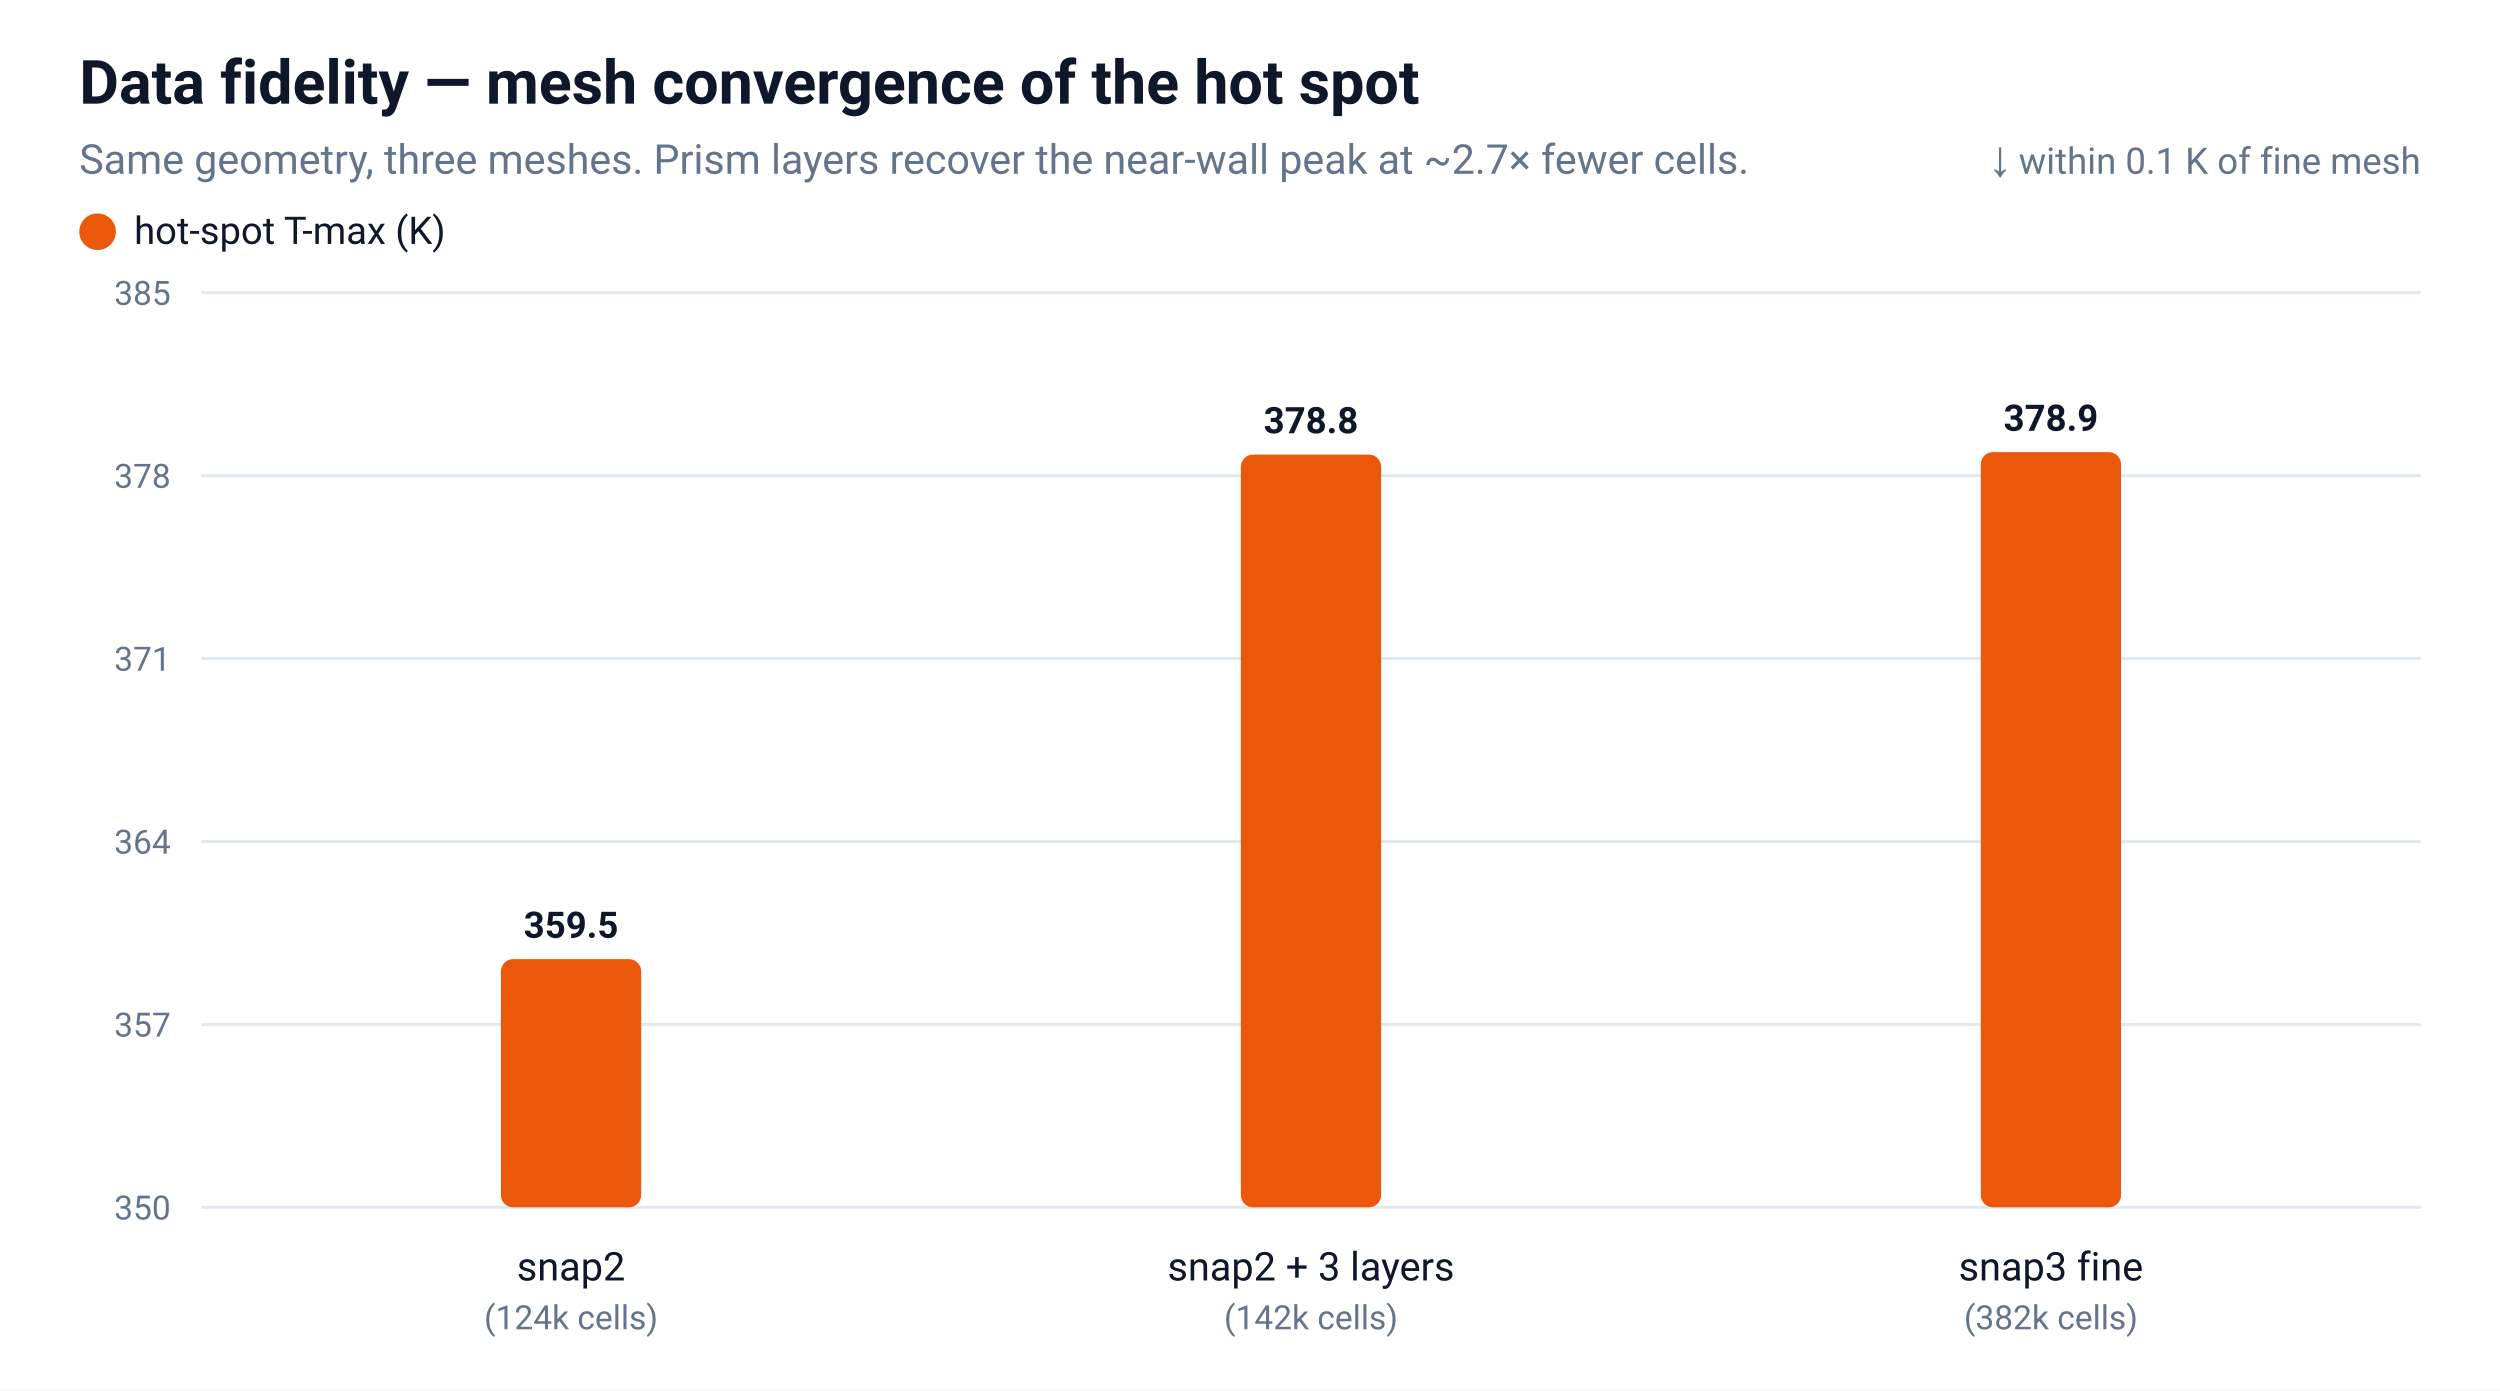
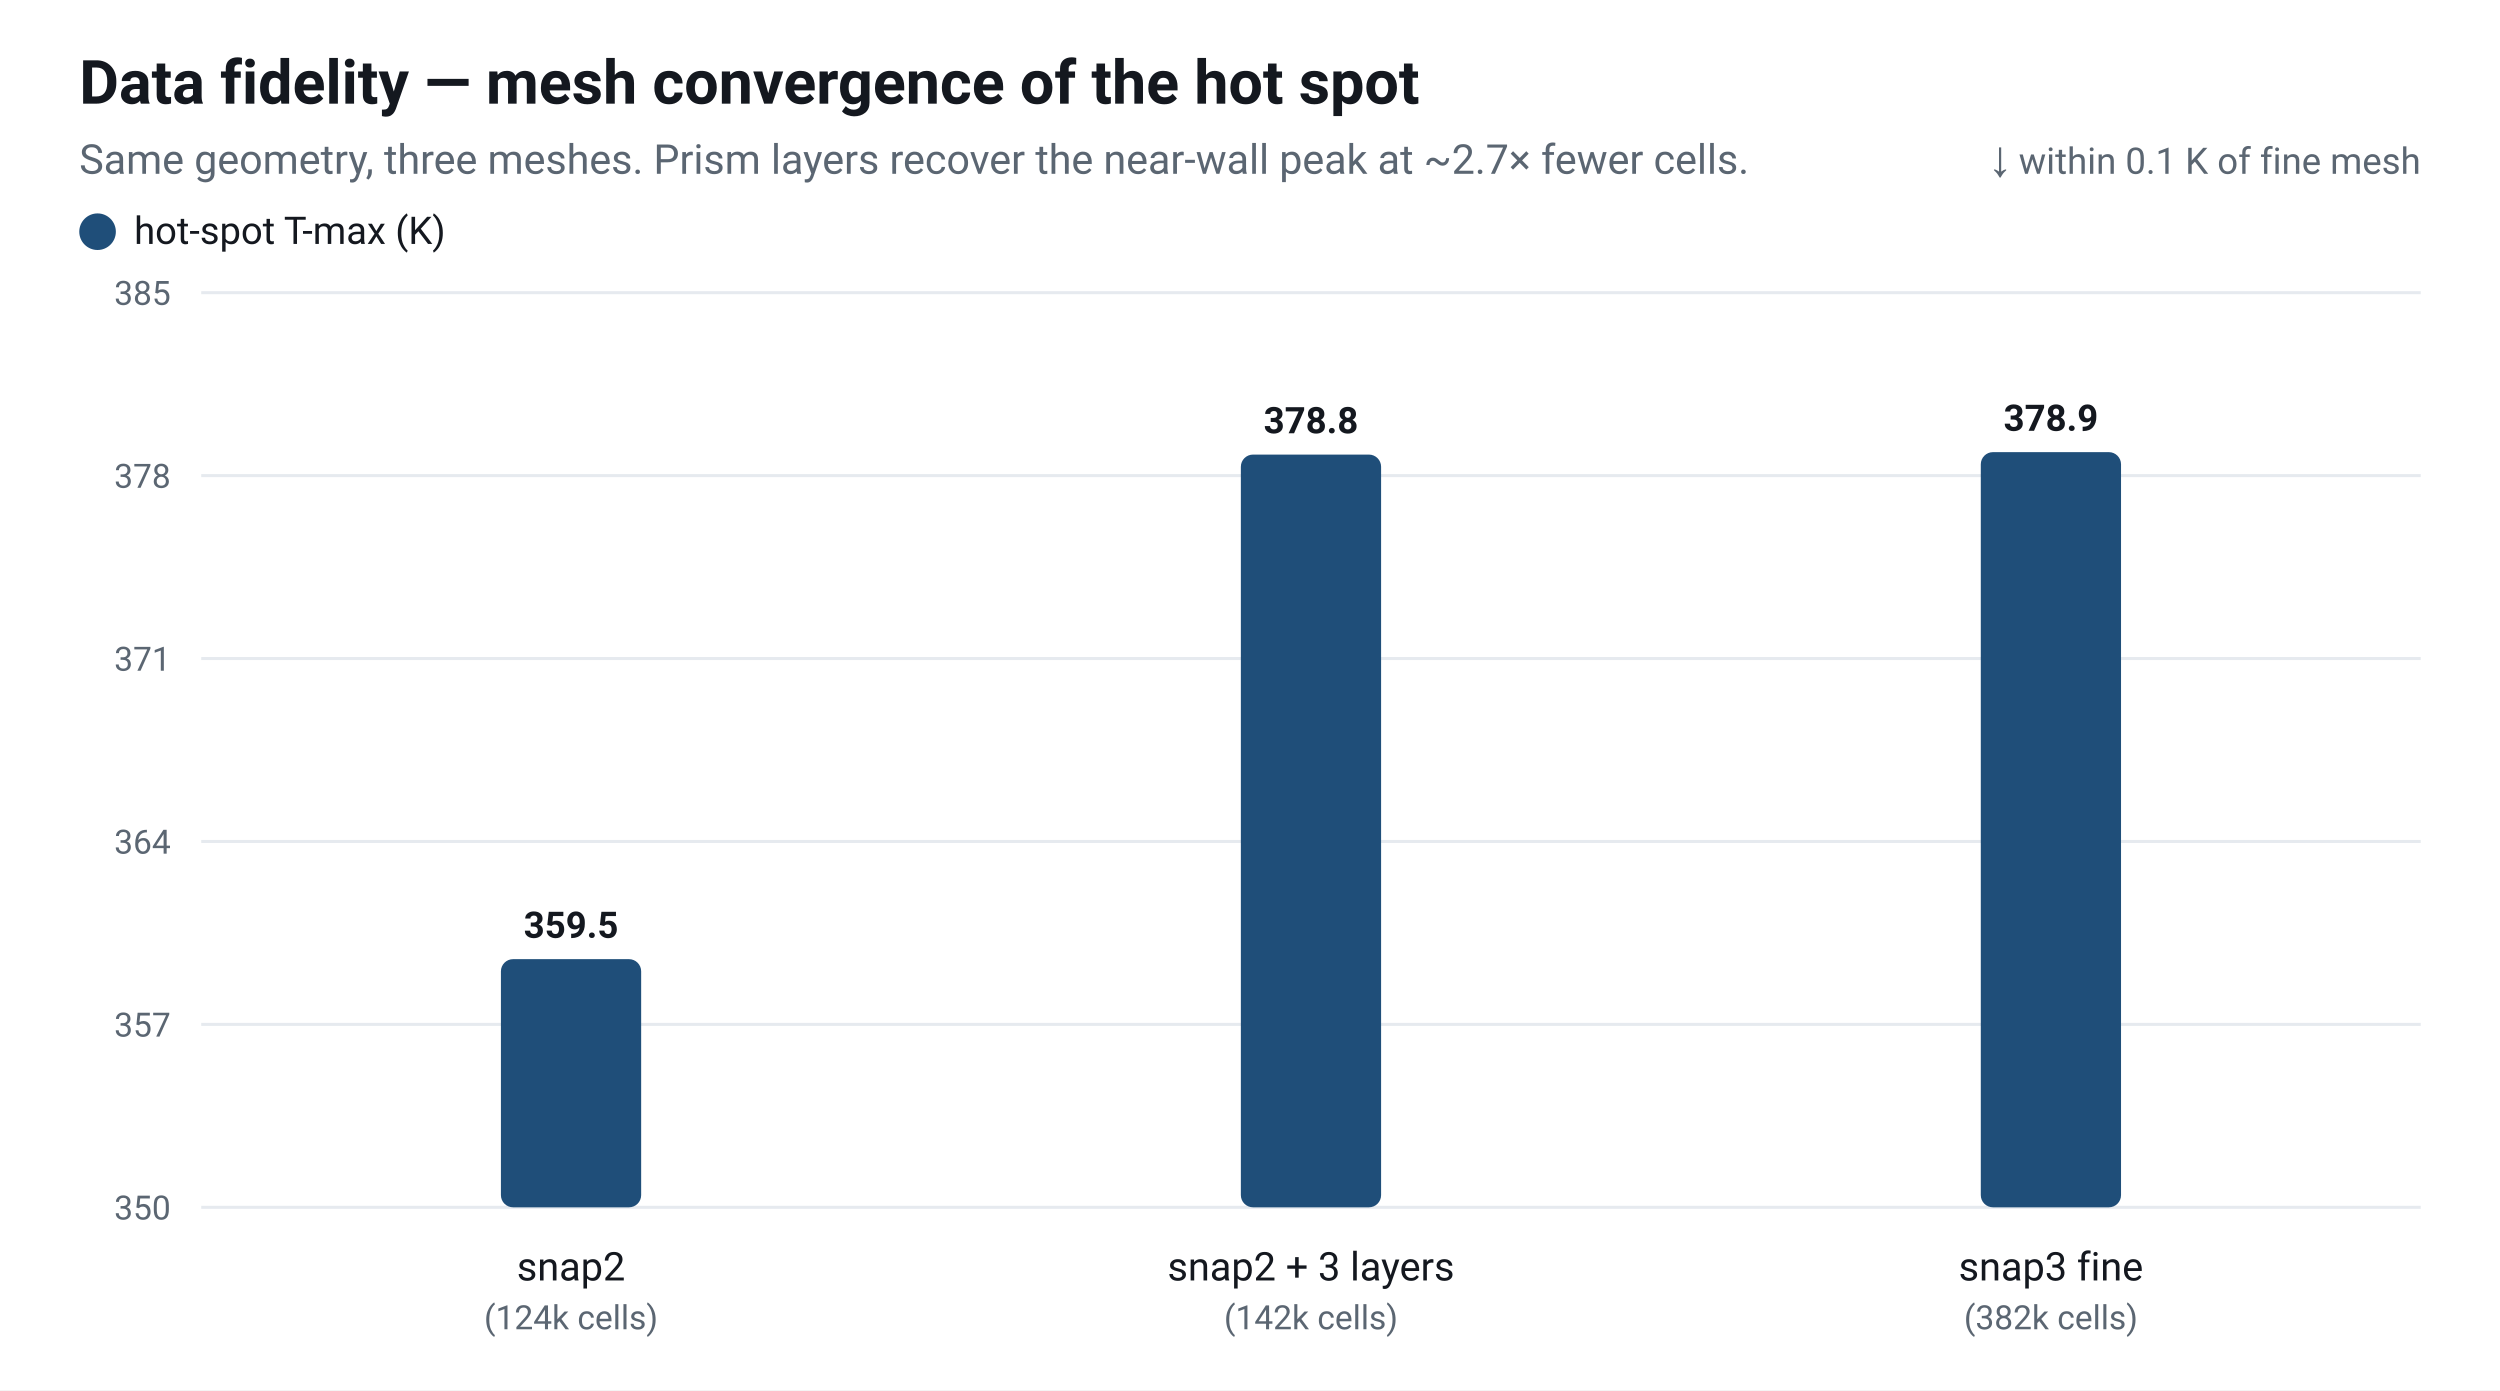
<svg xmlns="http://www.w3.org/2000/svg" width="820" height="456" viewBox="0 0 820 456" font-family="-apple-system,BlinkMacSystemFont,'Segoe UI',Roboto,Helvetica,Arial,sans-serif" role="img" aria-label="Data fidelity — mesh convergence of the hot spot">
  <rect width="820" height="456" fill="#FFFFFF" />
-   <text x="26" y="34" font-size="20" font-weight="700" fill="#0F172A">Data fidelity — mesh convergence of the hot spot</text>
-   <text x="26" y="57" font-size="13.5" fill="#64748B">Same geometry, three meshes. Prism layers recover the near-wall peak at ~2.7× fewer cells.</text>
-   <text x="794" y="57" font-size="12" fill="#64748B" text-anchor="end">↓ within 0.1 K of fine mesh</text>
-   <circle cx="32" cy="76" r="6" fill="#EA580C" />
-   <text x="44" y="80" font-size="12.5" fill="#0F172A">hot-spot T-max (K)</text>
-   <line x1="66" y1="396.0" x2="794" y2="396.0" stroke="#E2E8F0" stroke-width="1" />
-   <text x="56" y="400.0" font-size="11" fill="#64748B" text-anchor="end">350</text>
-   <line x1="66" y1="336.0" x2="794" y2="336.0" stroke="#E2E8F0" stroke-width="1" />
-   <text x="56" y="340.0" font-size="11" fill="#64748B" text-anchor="end">357</text>
-   <line x1="66" y1="276.0" x2="794" y2="276.0" stroke="#E2E8F0" stroke-width="1" />
-   <text x="56" y="280.0" font-size="11" fill="#64748B" text-anchor="end">364</text>
-   <line x1="66" y1="216.0" x2="794" y2="216.0" stroke="#E2E8F0" stroke-width="1" />
-   <text x="56" y="220.0" font-size="11" fill="#64748B" text-anchor="end">371</text>
-   <line x1="66" y1="156.0" x2="794" y2="156.0" stroke="#E2E8F0" stroke-width="1" />
-   <text x="56" y="160.0" font-size="11" fill="#64748B" text-anchor="end">378</text>
-   <line x1="66" y1="96.0" x2="794" y2="96.0" stroke="#E2E8F0" stroke-width="1" />
-   <text x="56" y="100.0" font-size="11" fill="#64748B" text-anchor="end">385</text>
-   <rect x="164.3" y="314.6" width="46.0" height="81.4" rx="4" fill="#EA580C" />
-   <text x="187.3" y="307.6" font-size="12" font-weight="700" fill="#0F172A" text-anchor="middle">359.5</text>
-   <text x="187.3" y="420.0" font-size="13" fill="#0F172A" text-anchor="middle">snap2</text>
-   <text x="187.3" y="436.0" font-size="11" fill="#64748B" text-anchor="middle">(124k cells)</text>
-   <rect x="407.0" y="149.1" width="46.0" height="246.9" rx="4" fill="#EA580C" />
-   <text x="430.0" y="142.1" font-size="12" font-weight="700" fill="#0F172A" text-anchor="middle">378.8</text>
-   <text x="430.0" y="420.0" font-size="13" fill="#0F172A" text-anchor="middle">snap2 + 3 layers</text>
-   <text x="430.0" y="436.0" font-size="11" fill="#64748B" text-anchor="middle">(142k cells)</text>
-   <rect x="649.7" y="148.3" width="46.0" height="247.7" rx="4" fill="#EA580C" />
-   <text x="672.7" y="141.3" font-size="12" font-weight="700" fill="#0F172A" text-anchor="middle">378.9</text>
-   <text x="672.7" y="420.0" font-size="13" fill="#0F172A" text-anchor="middle">snap3 fine</text>
-   <text x="672.7" y="436.0" font-size="11" fill="#64748B" text-anchor="middle">(382k cells)</text>
+   <text x="26" y="34" font-size="20" font-weight="700" fill="#14181F">Data fidelity — mesh convergence of the hot spot</text>
+   <text x="26" y="57" font-size="13.5" fill="#5B6672">Same geometry, three meshes. Prism layers recover the near-wall peak at ~2.7× fewer cells.</text>
+   <text x="794" y="57" font-size="12" fill="#5B6672" text-anchor="end">↓ within 0.1 K of fine mesh</text>
+   <circle cx="32" cy="76" r="6" fill="#1F4E79" />
+   <text x="44" y="80" font-size="12.5" fill="#14181F">hot-spot T-max (K)</text>
+   <line x1="66" y1="396.0" x2="794" y2="396.0" stroke="#E6EAEF" stroke-width="1" />
+   <text x="56" y="400.0" font-size="11" fill="#5B6672" text-anchor="end">350</text>
+   <line x1="66" y1="336.0" x2="794" y2="336.0" stroke="#E6EAEF" stroke-width="1" />
+   <text x="56" y="340.0" font-size="11" fill="#5B6672" text-anchor="end">357</text>
+   <line x1="66" y1="276.0" x2="794" y2="276.0" stroke="#E6EAEF" stroke-width="1" />
+   <text x="56" y="280.0" font-size="11" fill="#5B6672" text-anchor="end">364</text>
+   <line x1="66" y1="216.0" x2="794" y2="216.0" stroke="#E6EAEF" stroke-width="1" />
+   <text x="56" y="220.0" font-size="11" fill="#5B6672" text-anchor="end">371</text>
+   <line x1="66" y1="156.0" x2="794" y2="156.0" stroke="#E6EAEF" stroke-width="1" />
+   <text x="56" y="160.0" font-size="11" fill="#5B6672" text-anchor="end">378</text>
+   <line x1="66" y1="96.0" x2="794" y2="96.0" stroke="#E6EAEF" stroke-width="1" />
+   <text x="56" y="100.0" font-size="11" fill="#5B6672" text-anchor="end">385</text>
+   <rect x="164.3" y="314.6" width="46.0" height="81.4" rx="4" fill="#1F4E79" />
+   <text x="187.3" y="307.6" font-size="12" font-weight="700" fill="#14181F" text-anchor="middle">359.5</text>
+   <text x="187.3" y="420.0" font-size="13" fill="#14181F" text-anchor="middle">snap2</text>
+   <text x="187.3" y="436.0" font-size="11" fill="#5B6672" text-anchor="middle">(124k cells)</text>
+   <rect x="407.0" y="149.1" width="46.0" height="246.9" rx="4" fill="#1F4E79" />
+   <text x="430.0" y="142.1" font-size="12" font-weight="700" fill="#14181F" text-anchor="middle">378.8</text>
+   <text x="430.0" y="420.0" font-size="13" fill="#14181F" text-anchor="middle">snap2 + 3 layers</text>
+   <text x="430.0" y="436.0" font-size="11" fill="#5B6672" text-anchor="middle">(142k cells)</text>
+   <rect x="649.7" y="148.3" width="46.0" height="247.7" rx="4" fill="#1F4E79" />
+   <text x="672.7" y="141.3" font-size="12" font-weight="700" fill="#14181F" text-anchor="middle">378.9</text>
+   <text x="672.7" y="420.0" font-size="13" fill="#14181F" text-anchor="middle">snap3 fine</text>
+   <text x="672.7" y="436.0" font-size="11" fill="#5B6672" text-anchor="middle">(382k cells)</text>
</svg>
